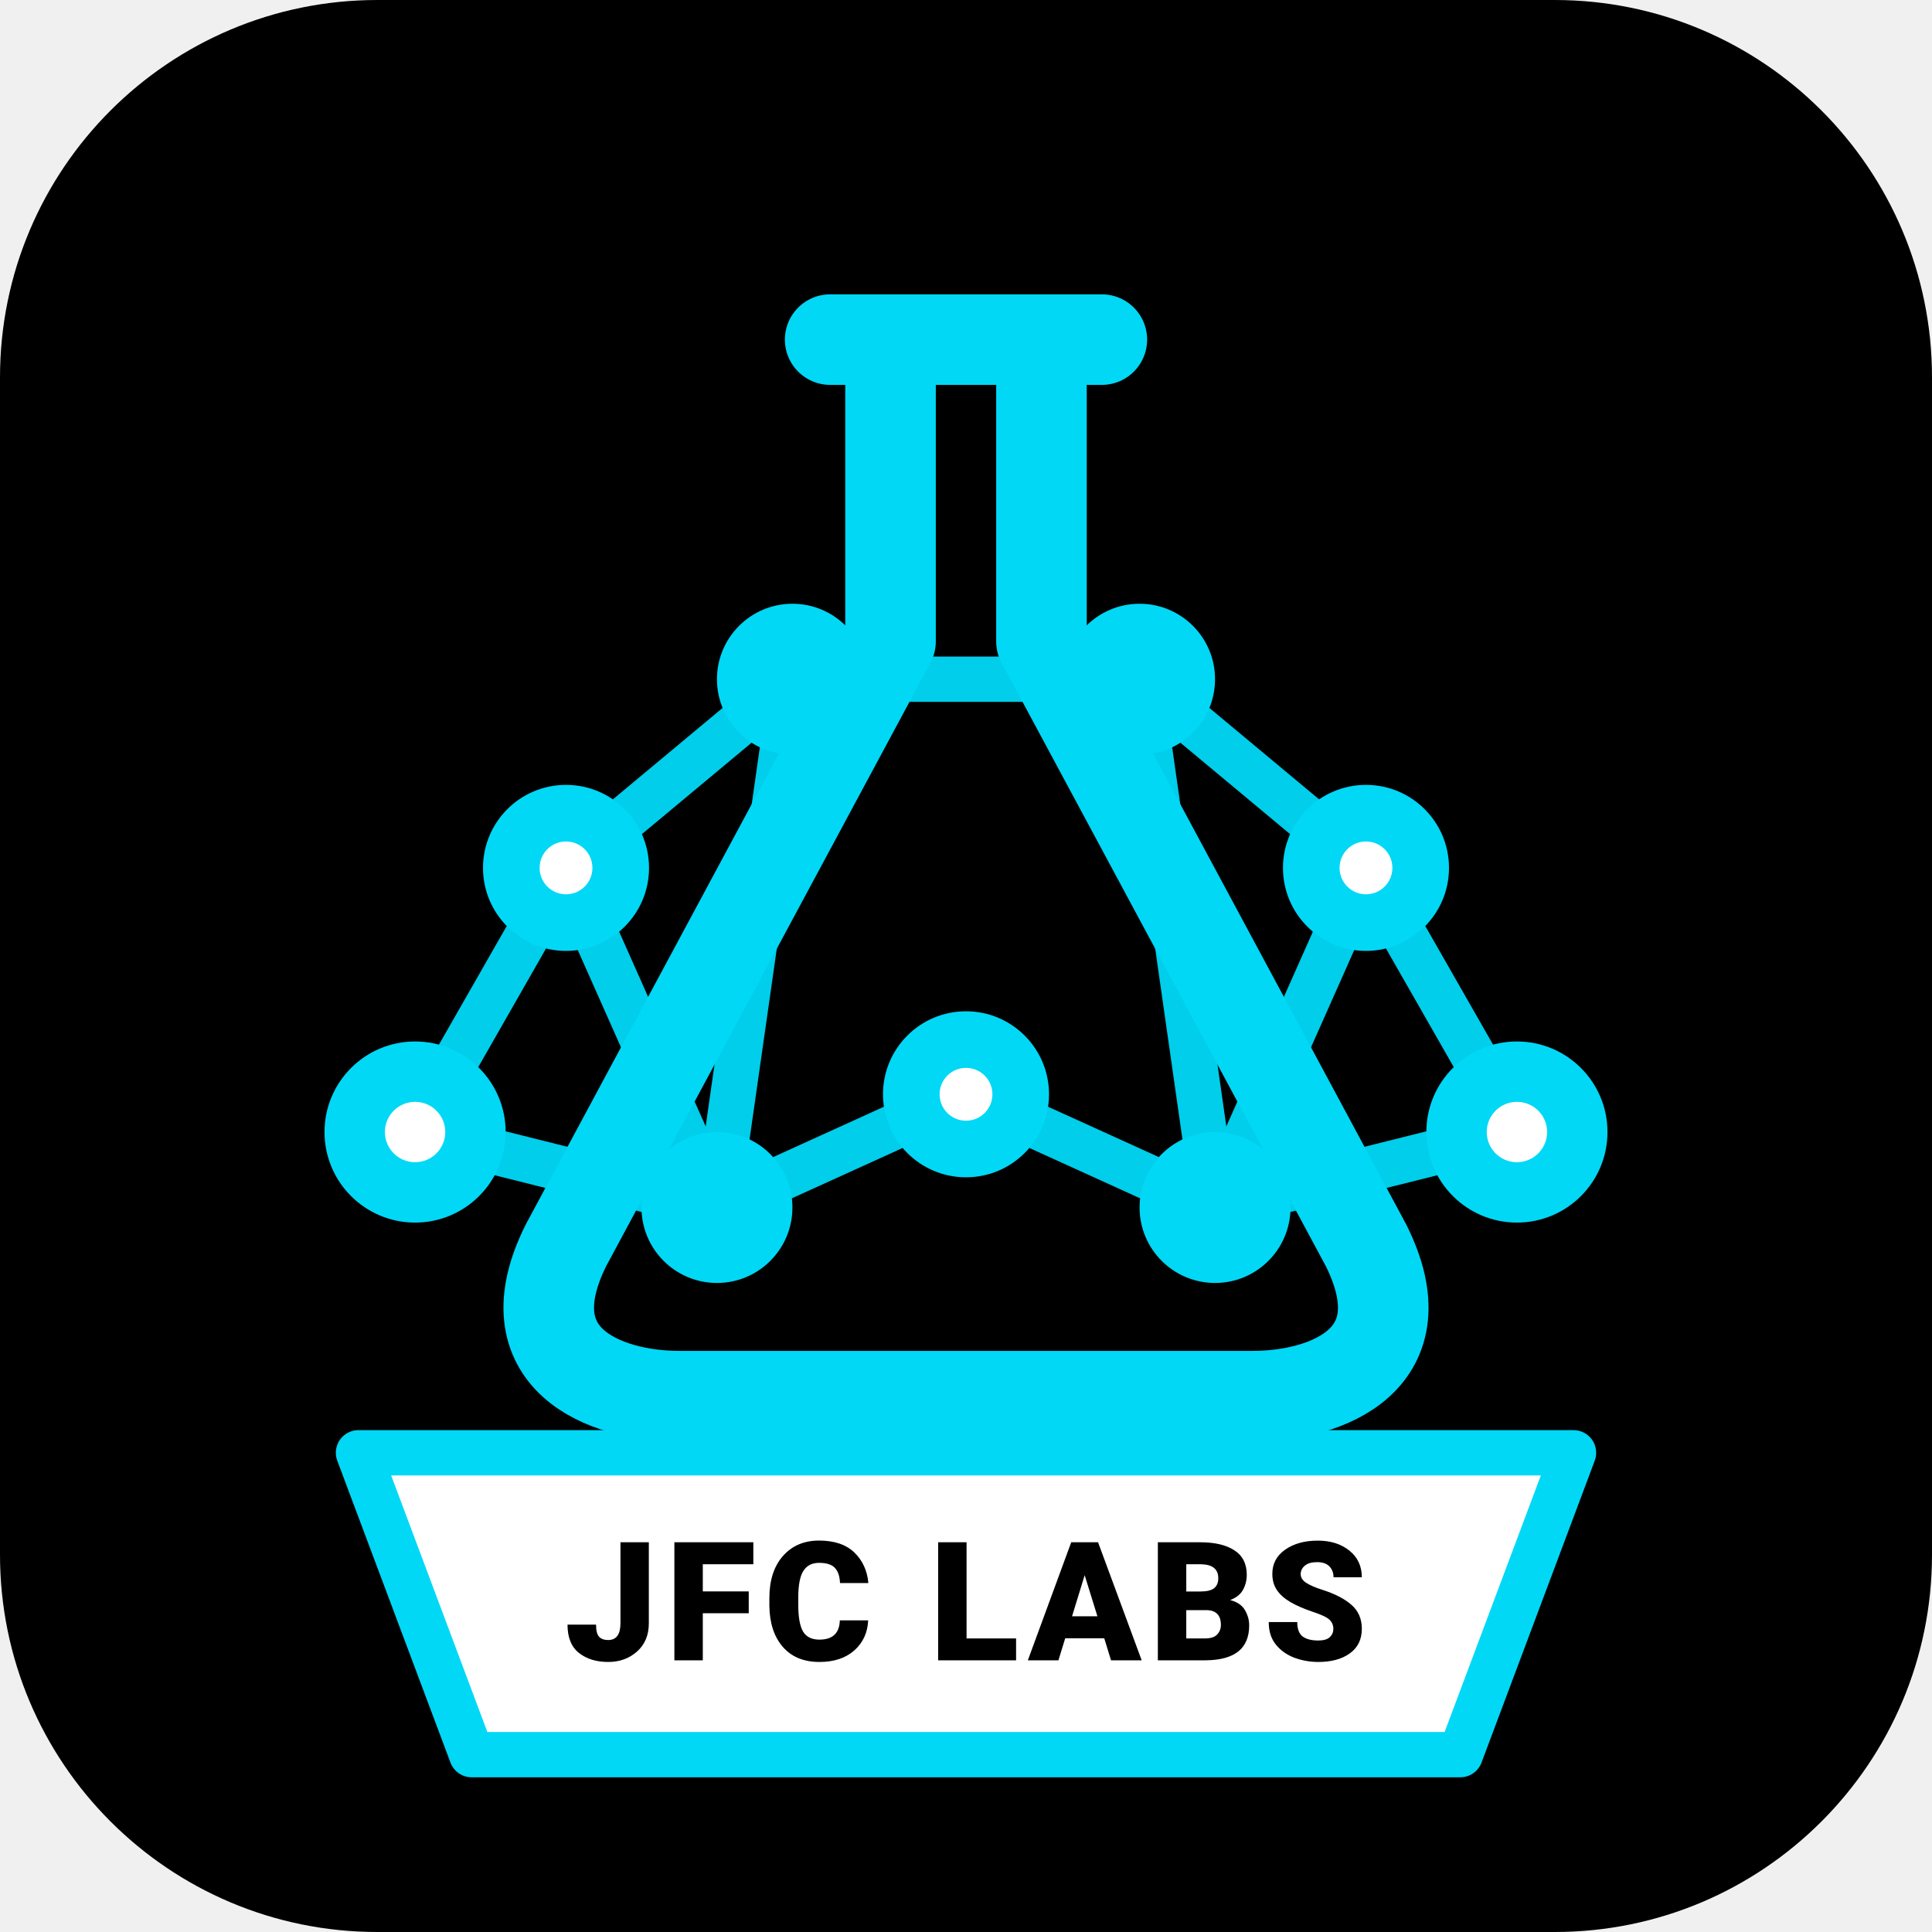
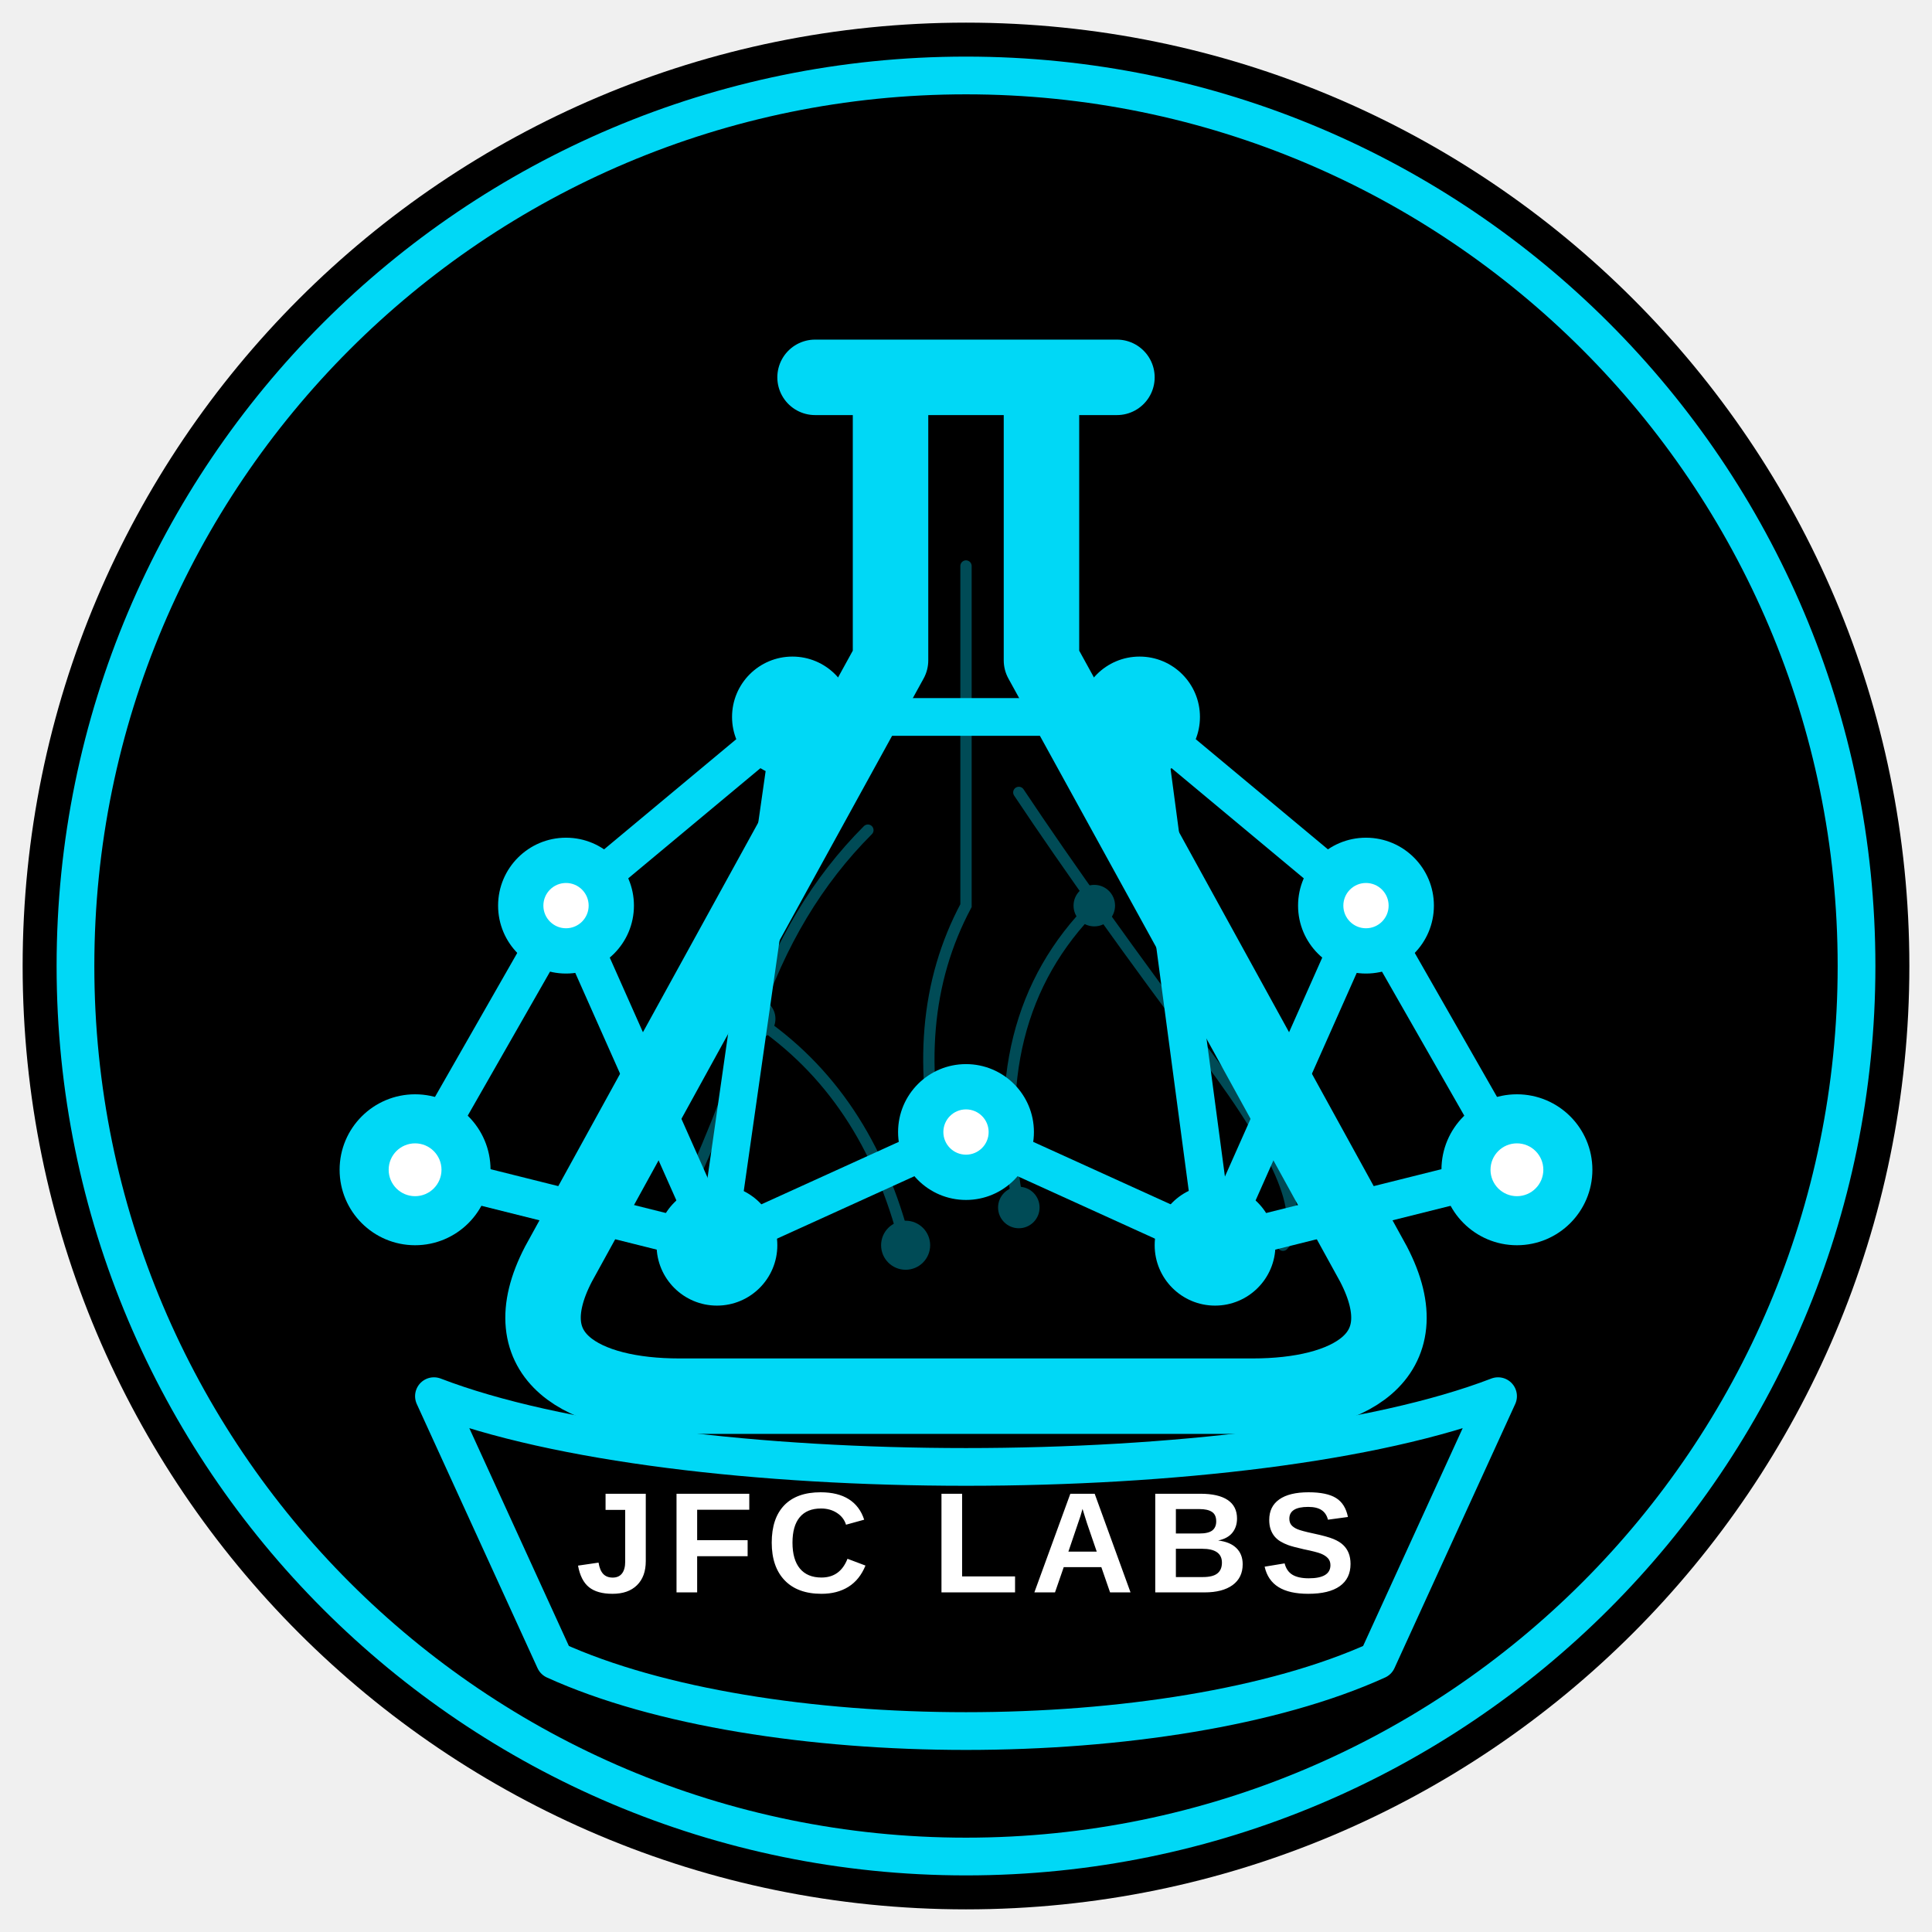
<svg xmlns="http://www.w3.org/2000/svg" viewBox="0 0 512 512" width="100%" height="100%">
-   <rect width="512" height="512" rx="100" fill="#000000" />
-   <g stroke="#00d8f6" stroke-width="12" opacity="0.95" stroke-linejoin="round" stroke-linecap="round">
-     <line x1="210" y1="180" x2="150" y2="230" />
-     <line x1="150" y1="230" x2="110" y2="300" />
-     <line x1="110" y1="300" x2="190" y2="320" />
-     <line x1="190" y1="320" x2="210" y2="180" />
-     <line x1="150" y1="230" x2="190" y2="320" />
-     <line x1="210" y1="180" x2="302" y2="180" />
-     <line x1="190" y1="320" x2="256" y2="290" />
-     <line x1="256" y1="290" x2="322" y2="320" />
-     <line x1="302" y1="180" x2="362" y2="230" />
-     <line x1="362" y1="230" x2="402" y2="300" />
-     <line x1="402" y1="300" x2="322" y2="320" />
-     <line x1="322" y1="320" x2="302" y2="180" />
-     <line x1="362" y1="230" x2="322" y2="320" />
+   <circle cx="256" cy="256" r="250" fill="#000000" />
+   <circle cx="256" cy="256" r="236" fill="none" stroke="#00d8f6" stroke-width="10" />
+   <g opacity="0.35" stroke="#00d8f6" stroke-width="3" fill="none" stroke-linecap="round">
+     <path d="M 230 220 Q 210 240 200 270 T 180 320" />
+     <path d="M 200 270 Q 230 290 240 330" />
+     <path d="M 270 210 Q 290 240 320 280 T 340 330" />
+     <path d="M 290 240 Q 260 270 270 320" />
+     <path d="M 256 150 L 256 240 Q 240 270 250 310" />
+     <circle cx="200" cy="270" r="4" fill="#00d8f6" />
+     <circle cx="290" cy="240" r="4" fill="#00d8f6" />
+     <circle cx="240" cy="330" r="5" fill="#00d8f6" />
+     <circle cx="270" cy="320" r="4" fill="#00d8f6" />
  </g>
-   <path d="M 220 90 L 292 90             M 236 90 L 236 170 L 150 330 C 135 360, 160 370, 180 370 L 332 370 C 352 370, 377 360, 362 330 L 276 170 L 276 90" fill="none" stroke="#00d8f6" stroke-width="24" stroke-linejoin="round" stroke-linecap="round" />
+   <g stroke="#00d8f6" stroke-width="10" stroke-linejoin="round" stroke-linecap="round">
+     <line x1="210" y1="190" x2="150" y2="240" />
+     <line x1="150" y1="240" x2="110" y2="310" />
+     <line x1="110" y1="310" x2="190" y2="330" />
+     <line x1="190" y1="330" x2="210" y2="190" />
+     <line x1="150" y1="240" x2="190" y2="330" />
+     <line x1="210" y1="190" x2="302" y2="190" />
+     <line x1="190" y1="330" x2="256" y2="300" />
+     <line x1="256" y1="300" x2="322" y2="330" />
+     <line x1="302" y1="190" x2="362" y2="240" />
+     <line x1="362" y1="240" x2="402" y2="310" />
+     <line x1="402" y1="310" x2="322" y2="330" />
+     <line x1="322" y1="330" x2="302" y2="180" />
+     <line x1="362" y1="240" x2="322" y2="330" />
+   </g>
+   <path d="M 216 100 L 296 100             M 236 100 L 236 175 L 148 335 C 135 360, 155 370, 180 370 L 332 370 C 357 370, 377 360, 364 335 L 276 175 L 276 100" fill="none" stroke="#00d8f6" stroke-width="20" stroke-linejoin="round" stroke-linecap="round" />
  <g fill="#00d8f6">
-     <circle cx="210" cy="180" r="20" />
-     <circle cx="150" cy="230" r="22" />
-     <circle cx="110" cy="300" r="24" />
-     <circle cx="190" cy="320" r="20" />
-     <circle cx="256" cy="290" r="22" />
-     <circle cx="302" cy="180" r="20" />
-     <circle cx="362" cy="230" r="22" />
-     <circle cx="402" cy="300" r="24" />
-     <circle cx="322" cy="320" r="20" />
+     <circle cx="210" cy="190" r="16" />
+     <circle cx="150" cy="240" r="18" />
+     <circle cx="110" cy="310" r="20" />
+     <circle cx="190" cy="330" r="16" />
+     <circle cx="256" cy="300" r="18" />
+     <circle cx="302" cy="190" r="16" />
+     <circle cx="362" cy="240" r="18" />
+     <circle cx="402" cy="310" r="20" />
+     <circle cx="322" cy="330" r="16" />
  </g>
  <g fill="#ffffff">
-     <circle cx="150" cy="230" r="7" />
-     <circle cx="256" cy="290" r="7" />
-     <circle cx="362" cy="230" r="7" />
-     <circle cx="110" cy="300" r="8" />
-     <circle cx="402" cy="300" r="8" />
+     <circle cx="150" cy="240" r="6" />
+     <circle cx="256" cy="300" r="6" />
+     <circle cx="362" cy="240" r="6" />
+     <circle cx="110" cy="310" r="7" />
+     <circle cx="402" cy="310" r="7" />
  </g>
-   <path d="M 95 385 L 417 385 L 387 465 L 125 465 Z" fill="#ffffff" stroke="#00d8f6" stroke-width="12" stroke-linejoin="round" />
-   <text x="256" y="440" font-family="-apple-system, BlinkMacSystemFont, 'Segoe UI', Roboto, Helvetica, Arial, sans-serif" font-weight="900" font-size="44" fill="#000000" letter-spacing="2" text-anchor="middle">JFC LABS</text>
+   <path d="M 115 370 C 180 395, 332 395, 397 370 L 365 440 C 310 465, 202 465, 147 440 Z" fill="#000000" stroke="#00d8f6" stroke-width="10" stroke-linejoin="round" />
+   <text x="256" y="422" font-family="Arial, Helvetica, sans-serif" font-weight="900" font-size="38" fill="#ffffff" letter-spacing="3" text-anchor="middle">JFC LABS</text>
</svg>
